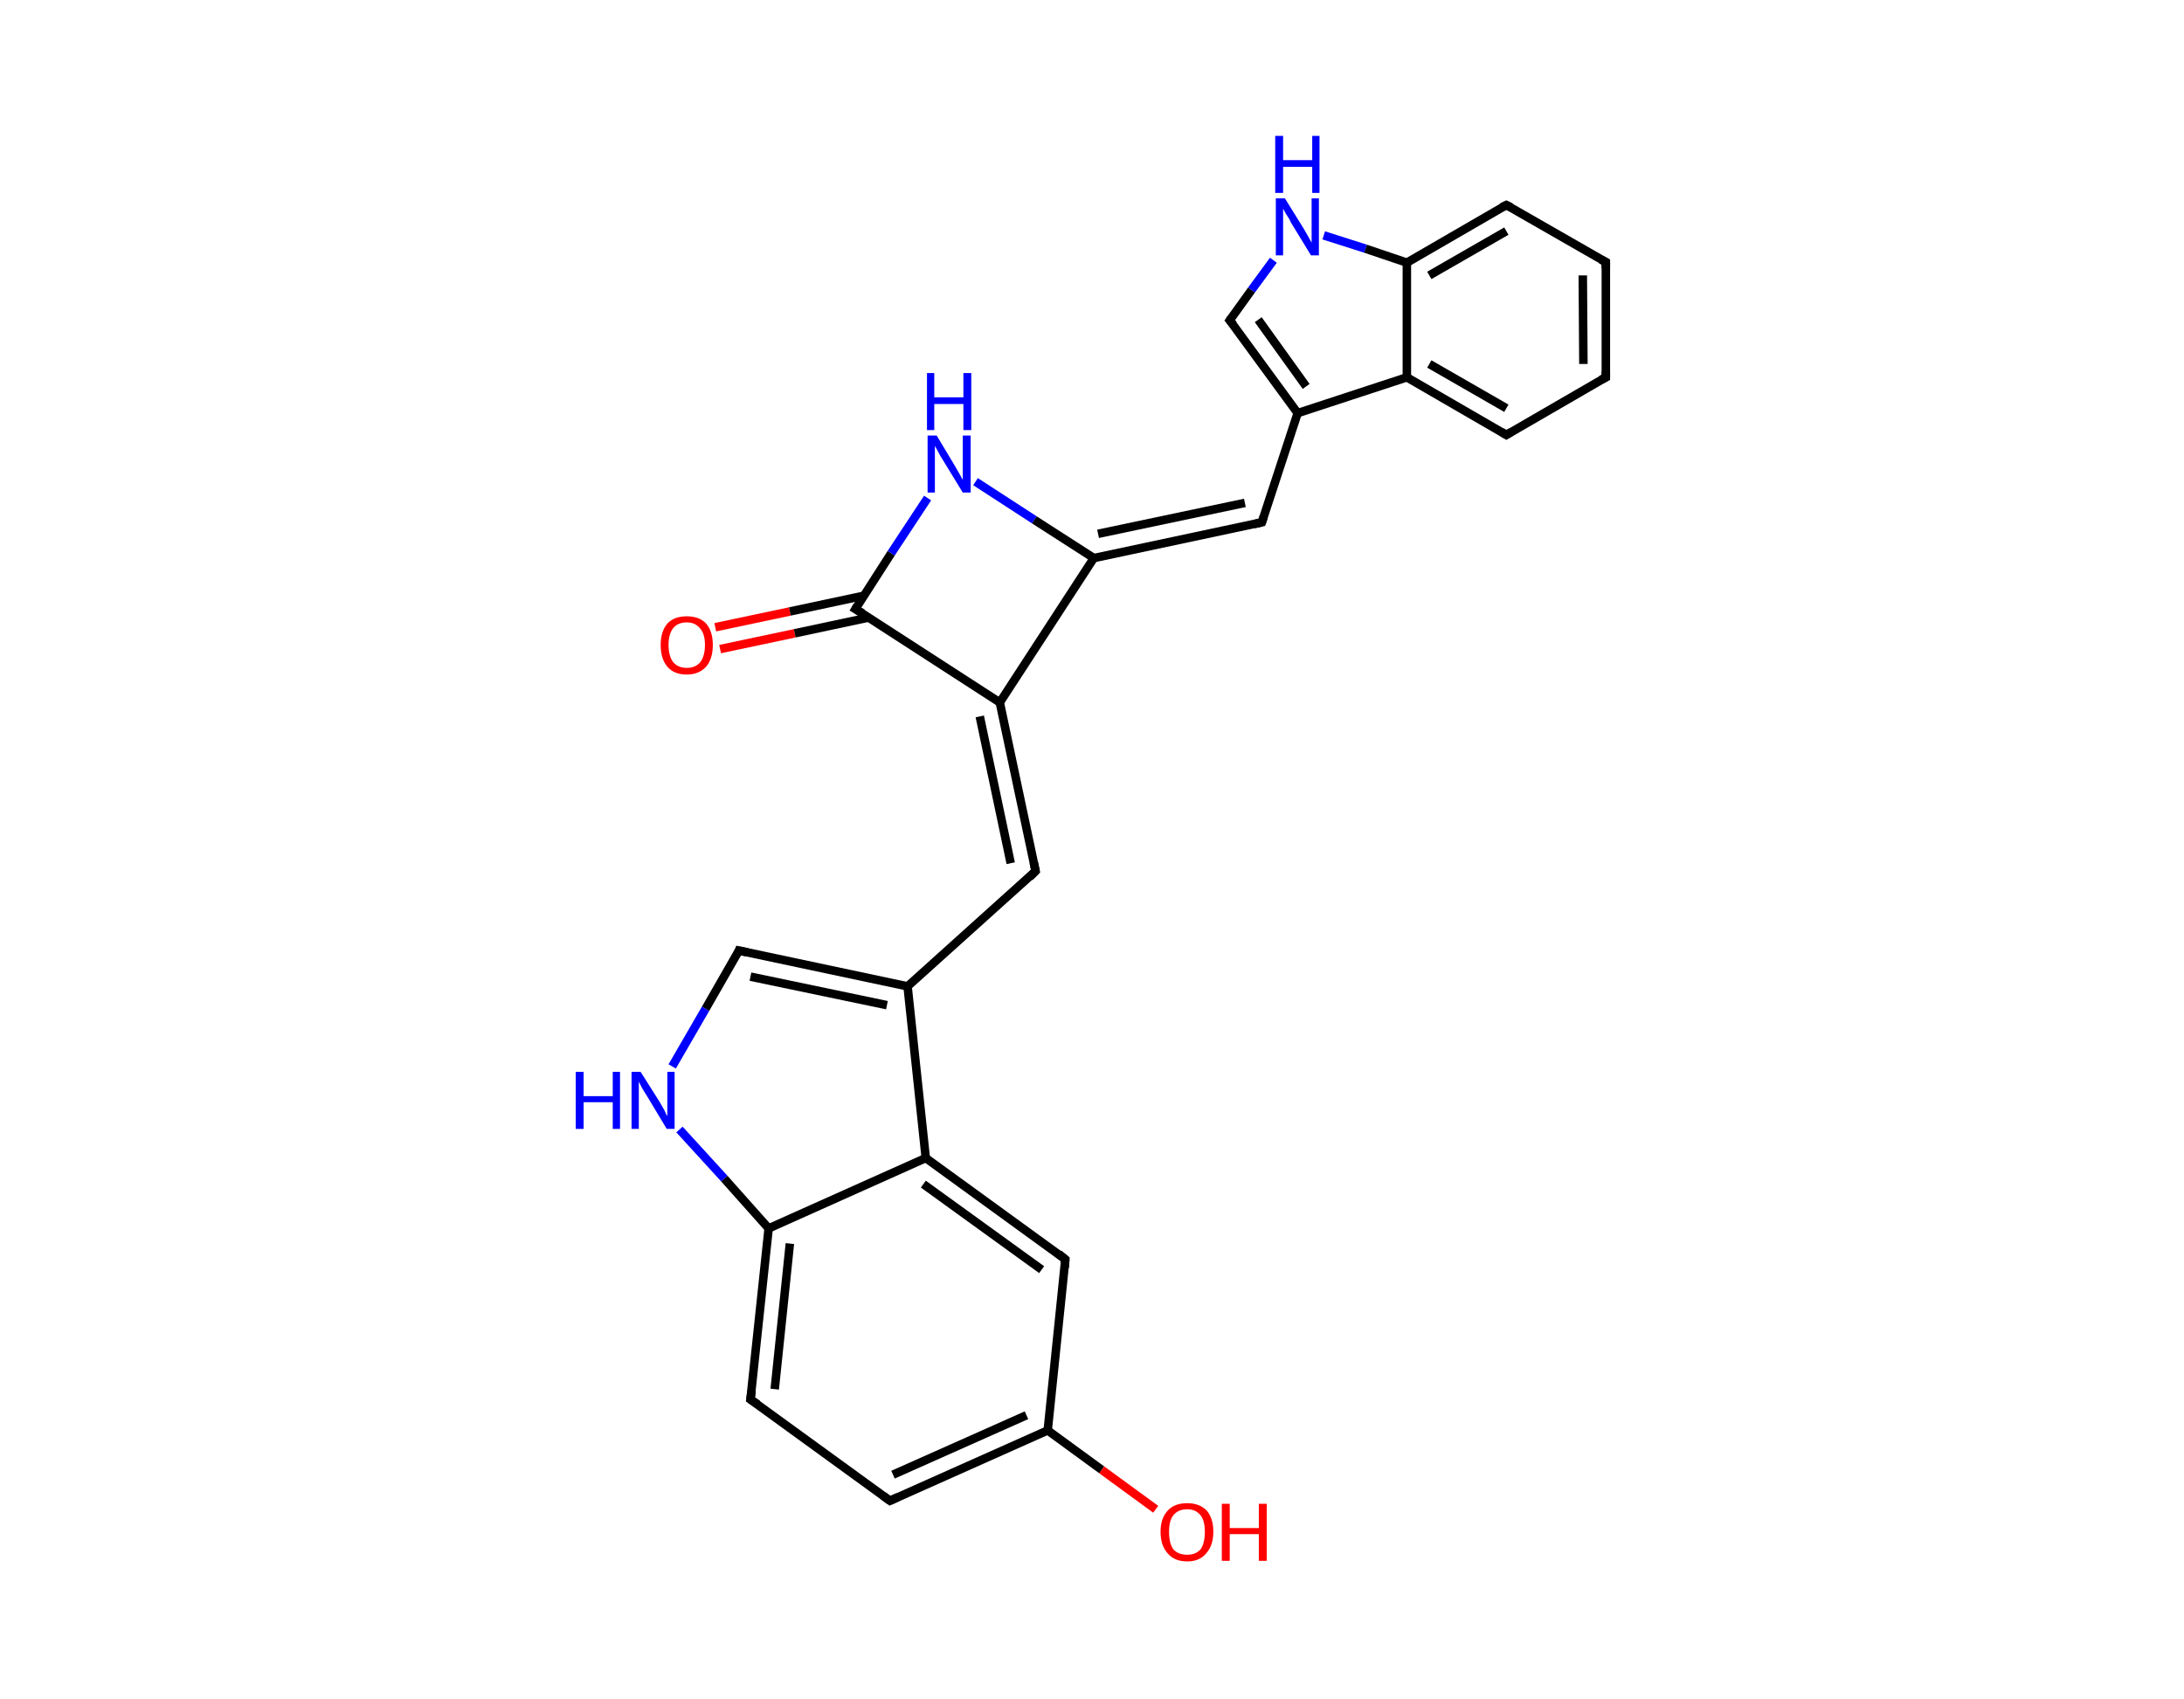
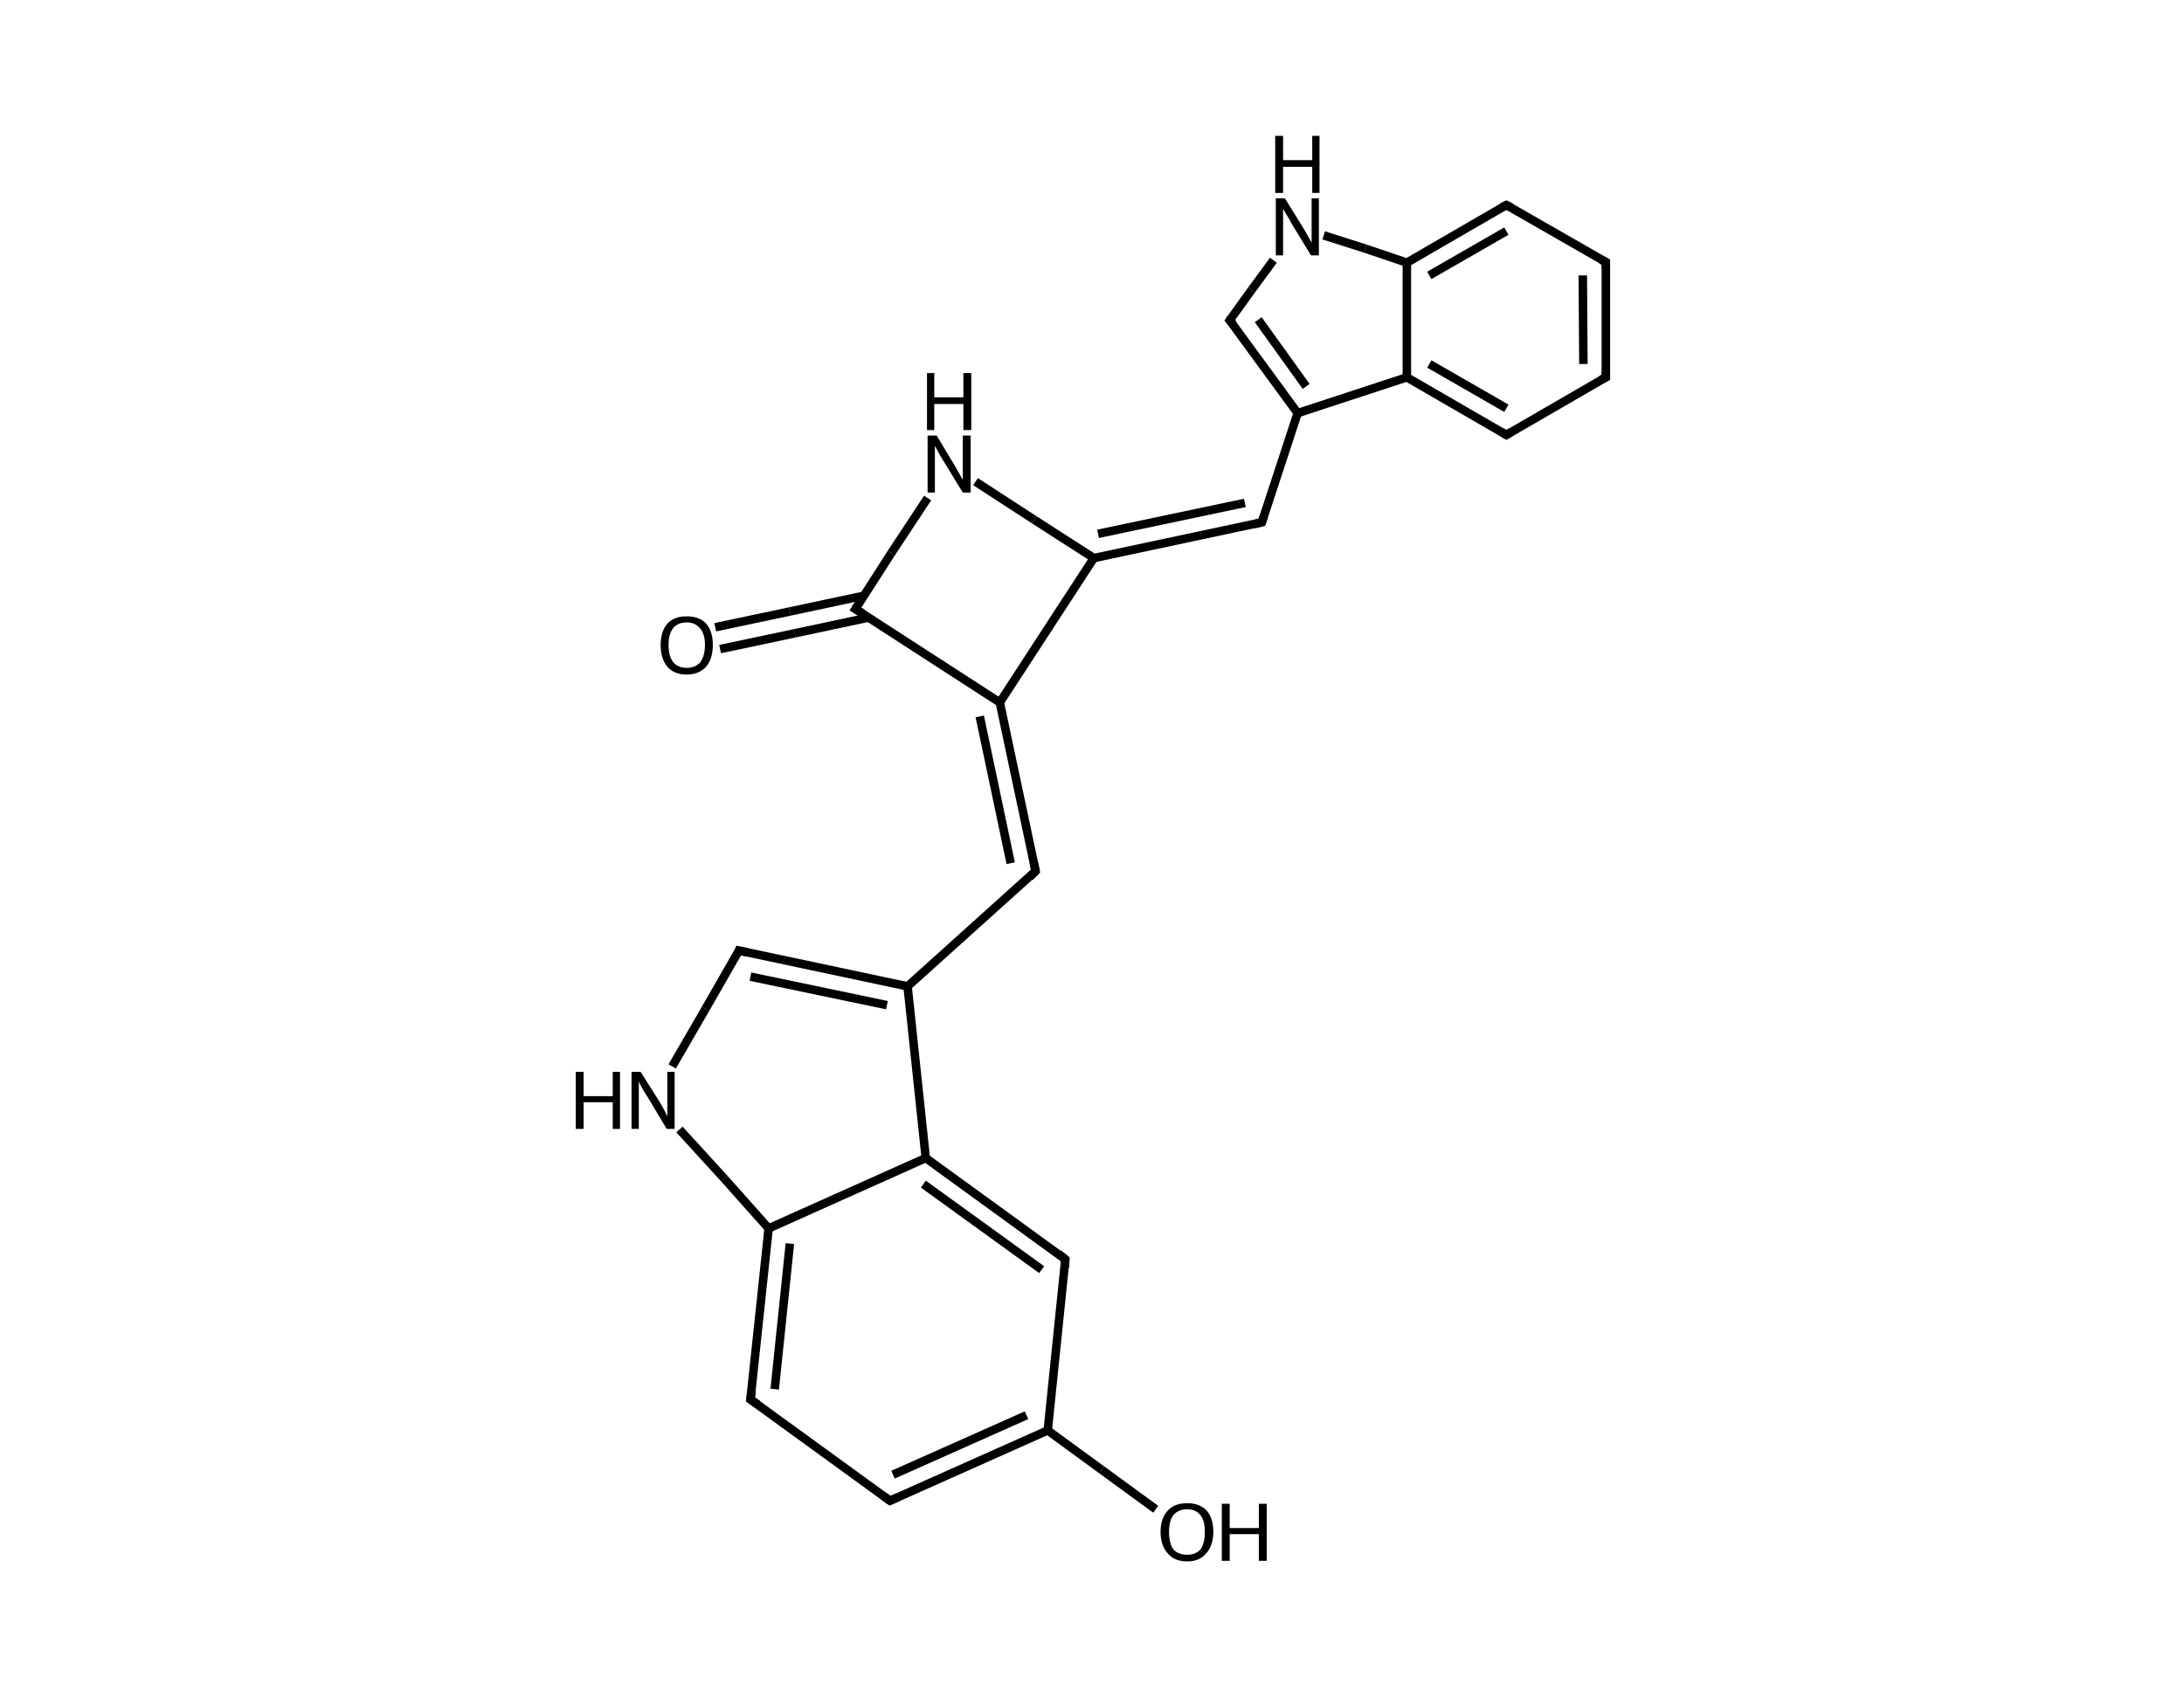
<svg xmlns="http://www.w3.org/2000/svg" version="1.1" baseProfile="full" xml:space="preserve" width="360px" height="280px" viewBox="0 0 360 280">
-   <path class="bond-0 atom-0 atom-1" d="M 117.9,103.4 L 130.2,100.8" style="fill:none;fill-rule:evenodd;stroke:#FF0000;stroke-width:1.4px;stroke-linecap:butt;stroke-linejoin:miter;stroke-opacity:1" />
+   <path class="bond-0 atom-0 atom-1" d="M 117.9,103.4 L 130.2,100.8" style="fill:none;fill-rule:evenodd;stroke:#000000;stroke-width:1.4px;stroke-linecap:butt;stroke-linejoin:miter;stroke-opacity:1" />
  <path class="bond-0 atom-0 atom-1" d="M 130.2,100.8 L 142.4,98.2" style="fill:none;fill-rule:evenodd;stroke:#000000;stroke-width:1.4px;stroke-linecap:butt;stroke-linejoin:miter;stroke-opacity:1" />
-   <path class="bond-0 atom-0 atom-1" d="M 118.7,107.0 L 131.0,104.4" style="fill:none;fill-rule:evenodd;stroke:#FF0000;stroke-width:1.4px;stroke-linecap:butt;stroke-linejoin:miter;stroke-opacity:1" />
+   <path class="bond-0 atom-0 atom-1" d="M 118.7,107.0 L 131.0,104.4" style="fill:none;fill-rule:evenodd;stroke:#000000;stroke-width:1.4px;stroke-linecap:butt;stroke-linejoin:miter;stroke-opacity:1" />
  <path class="bond-0 atom-0 atom-1" d="M 131.0,104.4 L 143.2,101.8" style="fill:none;fill-rule:evenodd;stroke:#000000;stroke-width:1.4px;stroke-linecap:butt;stroke-linejoin:miter;stroke-opacity:1" />
  <path class="bond-1 atom-1 atom-2" d="M 141.0,100.4 L 146.9,91.2" style="fill:none;fill-rule:evenodd;stroke:#000000;stroke-width:1.4px;stroke-linecap:butt;stroke-linejoin:miter;stroke-opacity:1" />
-   <path class="bond-1 atom-1 atom-2" d="M 146.9,91.2 L 152.9,82.1" style="fill:none;fill-rule:evenodd;stroke:#0000FF;stroke-width:1.4px;stroke-linecap:butt;stroke-linejoin:miter;stroke-opacity:1" />
-   <path class="bond-2 atom-2 atom-3" d="M 160.8,79.4 L 170.5,85.7" style="fill:none;fill-rule:evenodd;stroke:#0000FF;stroke-width:1.4px;stroke-linecap:butt;stroke-linejoin:miter;stroke-opacity:1" />
+   <path class="bond-1 atom-1 atom-2" d="M 146.9,91.2 L 152.9,82.1" style="fill:none;fill-rule:evenodd;stroke:#000000;stroke-width:1.4px;stroke-linecap:butt;stroke-linejoin:miter;stroke-opacity:1" />
+   <path class="bond-2 atom-2 atom-3" d="M 160.8,79.4 L 170.5,85.7" style="fill:none;fill-rule:evenodd;stroke:#000000;stroke-width:1.4px;stroke-linecap:butt;stroke-linejoin:miter;stroke-opacity:1" />
  <path class="bond-2 atom-2 atom-3" d="M 170.5,85.7 L 180.3,92.0" style="fill:none;fill-rule:evenodd;stroke:#000000;stroke-width:1.4px;stroke-linecap:butt;stroke-linejoin:miter;stroke-opacity:1" />
  <path class="bond-3 atom-3 atom-4" d="M 180.3,92.0 L 208.0,86.1" style="fill:none;fill-rule:evenodd;stroke:#000000;stroke-width:1.4px;stroke-linecap:butt;stroke-linejoin:miter;stroke-opacity:1" />
  <path class="bond-3 atom-3 atom-4" d="M 181.0,88.0 L 205.2,82.9" style="fill:none;fill-rule:evenodd;stroke:#000000;stroke-width:1.4px;stroke-linecap:butt;stroke-linejoin:miter;stroke-opacity:1" />
  <path class="bond-4 atom-4 atom-5" d="M 208.0,86.1 L 213.9,68.1" style="fill:none;fill-rule:evenodd;stroke:#000000;stroke-width:1.4px;stroke-linecap:butt;stroke-linejoin:miter;stroke-opacity:1" />
  <path class="bond-5 atom-5 atom-6" d="M 213.9,68.1 L 202.7,52.8" style="fill:none;fill-rule:evenodd;stroke:#000000;stroke-width:1.4px;stroke-linecap:butt;stroke-linejoin:miter;stroke-opacity:1" />
  <path class="bond-5 atom-5 atom-6" d="M 215.3,63.7 L 207.4,52.7" style="fill:none;fill-rule:evenodd;stroke:#000000;stroke-width:1.4px;stroke-linecap:butt;stroke-linejoin:miter;stroke-opacity:1" />
  <path class="bond-6 atom-6 atom-7" d="M 202.7,52.8 L 206.3,47.8" style="fill:none;fill-rule:evenodd;stroke:#000000;stroke-width:1.4px;stroke-linecap:butt;stroke-linejoin:miter;stroke-opacity:1" />
-   <path class="bond-6 atom-6 atom-7" d="M 206.3,47.8 L 209.9,42.9" style="fill:none;fill-rule:evenodd;stroke:#0000FF;stroke-width:1.4px;stroke-linecap:butt;stroke-linejoin:miter;stroke-opacity:1" />
-   <path class="bond-7 atom-7 atom-8" d="M 218.2,38.8 L 225.1,41.0" style="fill:none;fill-rule:evenodd;stroke:#0000FF;stroke-width:1.4px;stroke-linecap:butt;stroke-linejoin:miter;stroke-opacity:1" />
+   <path class="bond-6 atom-6 atom-7" d="M 206.3,47.8 L 209.9,42.9" style="fill:none;fill-rule:evenodd;stroke:#000000;stroke-width:1.4px;stroke-linecap:butt;stroke-linejoin:miter;stroke-opacity:1" />
+   <path class="bond-7 atom-7 atom-8" d="M 218.2,38.8 L 225.1,41.0" style="fill:none;fill-rule:evenodd;stroke:#000000;stroke-width:1.4px;stroke-linecap:butt;stroke-linejoin:miter;stroke-opacity:1" />
  <path class="bond-7 atom-7 atom-8" d="M 225.1,41.0 L 231.9,43.3" style="fill:none;fill-rule:evenodd;stroke:#000000;stroke-width:1.4px;stroke-linecap:butt;stroke-linejoin:miter;stroke-opacity:1" />
  <path class="bond-8 atom-8 atom-9" d="M 231.9,43.3 L 248.3,33.8" style="fill:none;fill-rule:evenodd;stroke:#000000;stroke-width:1.4px;stroke-linecap:butt;stroke-linejoin:miter;stroke-opacity:1" />
  <path class="bond-8 atom-8 atom-9" d="M 235.6,45.4 L 248.3,38.1" style="fill:none;fill-rule:evenodd;stroke:#000000;stroke-width:1.4px;stroke-linecap:butt;stroke-linejoin:miter;stroke-opacity:1" />
  <path class="bond-9 atom-9 atom-10" d="M 248.3,33.8 L 264.7,43.2" style="fill:none;fill-rule:evenodd;stroke:#000000;stroke-width:1.4px;stroke-linecap:butt;stroke-linejoin:miter;stroke-opacity:1" />
  <path class="bond-10 atom-10 atom-11" d="M 264.7,43.2 L 264.7,62.2" style="fill:none;fill-rule:evenodd;stroke:#000000;stroke-width:1.4px;stroke-linecap:butt;stroke-linejoin:miter;stroke-opacity:1" />
  <path class="bond-10 atom-10 atom-11" d="M 260.9,45.4 L 261.0,60.0" style="fill:none;fill-rule:evenodd;stroke:#000000;stroke-width:1.4px;stroke-linecap:butt;stroke-linejoin:miter;stroke-opacity:1" />
  <path class="bond-11 atom-11 atom-12" d="M 264.7,62.2 L 248.3,71.7" style="fill:none;fill-rule:evenodd;stroke:#000000;stroke-width:1.4px;stroke-linecap:butt;stroke-linejoin:miter;stroke-opacity:1" />
  <path class="bond-12 atom-12 atom-13" d="M 248.3,71.7 L 231.9,62.2" style="fill:none;fill-rule:evenodd;stroke:#000000;stroke-width:1.4px;stroke-linecap:butt;stroke-linejoin:miter;stroke-opacity:1" />
  <path class="bond-12 atom-12 atom-13" d="M 248.3,67.3 L 235.6,60.0" style="fill:none;fill-rule:evenodd;stroke:#000000;stroke-width:1.4px;stroke-linecap:butt;stroke-linejoin:miter;stroke-opacity:1" />
  <path class="bond-13 atom-3 atom-14" d="M 180.3,92.0 L 164.8,115.8" style="fill:none;fill-rule:evenodd;stroke:#000000;stroke-width:1.4px;stroke-linecap:butt;stroke-linejoin:miter;stroke-opacity:1" />
  <path class="bond-14 atom-14 atom-15" d="M 164.8,115.8 L 170.7,143.6" style="fill:none;fill-rule:evenodd;stroke:#000000;stroke-width:1.4px;stroke-linecap:butt;stroke-linejoin:miter;stroke-opacity:1" />
  <path class="bond-14 atom-14 atom-15" d="M 161.5,118.1 L 166.6,142.3" style="fill:none;fill-rule:evenodd;stroke:#000000;stroke-width:1.4px;stroke-linecap:butt;stroke-linejoin:miter;stroke-opacity:1" />
  <path class="bond-15 atom-15 atom-16" d="M 170.7,143.6 L 149.6,162.6" style="fill:none;fill-rule:evenodd;stroke:#000000;stroke-width:1.4px;stroke-linecap:butt;stroke-linejoin:miter;stroke-opacity:1" />
  <path class="bond-16 atom-16 atom-17" d="M 149.6,162.6 L 121.8,156.7" style="fill:none;fill-rule:evenodd;stroke:#000000;stroke-width:1.4px;stroke-linecap:butt;stroke-linejoin:miter;stroke-opacity:1" />
  <path class="bond-16 atom-16 atom-17" d="M 146.2,165.7 L 123.7,161.0" style="fill:none;fill-rule:evenodd;stroke:#000000;stroke-width:1.4px;stroke-linecap:butt;stroke-linejoin:miter;stroke-opacity:1" />
  <path class="bond-17 atom-17 atom-18" d="M 121.8,156.7 L 116.3,166.3" style="fill:none;fill-rule:evenodd;stroke:#000000;stroke-width:1.4px;stroke-linecap:butt;stroke-linejoin:miter;stroke-opacity:1" />
-   <path class="bond-17 atom-17 atom-18" d="M 116.3,166.3 L 110.8,175.8" style="fill:none;fill-rule:evenodd;stroke:#0000FF;stroke-width:1.4px;stroke-linecap:butt;stroke-linejoin:miter;stroke-opacity:1" />
-   <path class="bond-18 atom-18 atom-19" d="M 112.0,186.2 L 119.4,194.3" style="fill:none;fill-rule:evenodd;stroke:#0000FF;stroke-width:1.4px;stroke-linecap:butt;stroke-linejoin:miter;stroke-opacity:1" />
+   <path class="bond-17 atom-17 atom-18" d="M 116.3,166.3 L 110.8,175.8" style="fill:none;fill-rule:evenodd;stroke:#000000;stroke-width:1.4px;stroke-linecap:butt;stroke-linejoin:miter;stroke-opacity:1" />
+   <path class="bond-18 atom-18 atom-19" d="M 112.0,186.2 L 119.4,194.3" style="fill:none;fill-rule:evenodd;stroke:#000000;stroke-width:1.4px;stroke-linecap:butt;stroke-linejoin:miter;stroke-opacity:1" />
  <path class="bond-18 atom-18 atom-19" d="M 119.4,194.3 L 126.7,202.5" style="fill:none;fill-rule:evenodd;stroke:#000000;stroke-width:1.4px;stroke-linecap:butt;stroke-linejoin:miter;stroke-opacity:1" />
  <path class="bond-19 atom-19 atom-20" d="M 126.7,202.5 L 123.7,230.7" style="fill:none;fill-rule:evenodd;stroke:#000000;stroke-width:1.4px;stroke-linecap:butt;stroke-linejoin:miter;stroke-opacity:1" />
  <path class="bond-19 atom-19 atom-20" d="M 130.2,205.0 L 127.7,229.0" style="fill:none;fill-rule:evenodd;stroke:#000000;stroke-width:1.4px;stroke-linecap:butt;stroke-linejoin:miter;stroke-opacity:1" />
  <path class="bond-20 atom-20 atom-21" d="M 123.7,230.7 L 146.7,247.4" style="fill:none;fill-rule:evenodd;stroke:#000000;stroke-width:1.4px;stroke-linecap:butt;stroke-linejoin:miter;stroke-opacity:1" />
  <path class="bond-21 atom-21 atom-22" d="M 146.7,247.4 L 172.7,235.8" style="fill:none;fill-rule:evenodd;stroke:#000000;stroke-width:1.4px;stroke-linecap:butt;stroke-linejoin:miter;stroke-opacity:1" />
  <path class="bond-21 atom-21 atom-22" d="M 147.2,243.1 L 169.2,233.3" style="fill:none;fill-rule:evenodd;stroke:#000000;stroke-width:1.4px;stroke-linecap:butt;stroke-linejoin:miter;stroke-opacity:1" />
  <path class="bond-22 atom-22 atom-23" d="M 172.7,235.8 L 181.6,242.3" style="fill:none;fill-rule:evenodd;stroke:#000000;stroke-width:1.4px;stroke-linecap:butt;stroke-linejoin:miter;stroke-opacity:1" />
-   <path class="bond-22 atom-22 atom-23" d="M 181.6,242.3 L 190.5,248.8" style="fill:none;fill-rule:evenodd;stroke:#FF0000;stroke-width:1.4px;stroke-linecap:butt;stroke-linejoin:miter;stroke-opacity:1" />
+   <path class="bond-22 atom-22 atom-23" d="M 181.6,242.3 L 190.5,248.8" style="fill:none;fill-rule:evenodd;stroke:#000000;stroke-width:1.4px;stroke-linecap:butt;stroke-linejoin:miter;stroke-opacity:1" />
  <path class="bond-23 atom-22 atom-24" d="M 172.7,235.8 L 175.6,207.6" style="fill:none;fill-rule:evenodd;stroke:#000000;stroke-width:1.4px;stroke-linecap:butt;stroke-linejoin:miter;stroke-opacity:1" />
  <path class="bond-24 atom-24 atom-25" d="M 175.6,207.6 L 152.6,190.9" style="fill:none;fill-rule:evenodd;stroke:#000000;stroke-width:1.4px;stroke-linecap:butt;stroke-linejoin:miter;stroke-opacity:1" />
  <path class="bond-24 atom-24 atom-25" d="M 171.7,209.3 L 152.2,195.2" style="fill:none;fill-rule:evenodd;stroke:#000000;stroke-width:1.4px;stroke-linecap:butt;stroke-linejoin:miter;stroke-opacity:1" />
  <path class="bond-25 atom-14 atom-1" d="M 164.8,115.8 L 141.0,100.4" style="fill:none;fill-rule:evenodd;stroke:#000000;stroke-width:1.4px;stroke-linecap:butt;stroke-linejoin:miter;stroke-opacity:1" />
  <path class="bond-26 atom-25 atom-16" d="M 152.6,190.9 L 149.6,162.6" style="fill:none;fill-rule:evenodd;stroke:#000000;stroke-width:1.4px;stroke-linecap:butt;stroke-linejoin:miter;stroke-opacity:1" />
  <path class="bond-27 atom-13 atom-5" d="M 231.9,62.2 L 213.9,68.1" style="fill:none;fill-rule:evenodd;stroke:#000000;stroke-width:1.4px;stroke-linecap:butt;stroke-linejoin:miter;stroke-opacity:1" />
  <path class="bond-28 atom-25 atom-19" d="M 152.6,190.9 L 126.7,202.5" style="fill:none;fill-rule:evenodd;stroke:#000000;stroke-width:1.4px;stroke-linecap:butt;stroke-linejoin:miter;stroke-opacity:1" />
  <path class="bond-29 atom-13 atom-8" d="M 231.9,62.2 L 231.9,43.3" style="fill:none;fill-rule:evenodd;stroke:#000000;stroke-width:1.4px;stroke-linecap:butt;stroke-linejoin:miter;stroke-opacity:1" />
  <path d="M 141.3,99.9 L 141.0,100.4 L 142.2,101.1" style="fill:none;stroke:#000000;stroke-width:1.4px;stroke-linecap:butt;stroke-linejoin:miter;stroke-opacity:1;" />
  <path d="M 206.7,86.4 L 208.0,86.1 L 208.3,85.2" style="fill:none;stroke:#000000;stroke-width:1.4px;stroke-linecap:butt;stroke-linejoin:miter;stroke-opacity:1;" />
  <path d="M 203.3,53.5 L 202.7,52.8 L 202.9,52.5" style="fill:none;stroke:#000000;stroke-width:1.4px;stroke-linecap:butt;stroke-linejoin:miter;stroke-opacity:1;" />
  <path d="M 247.5,34.2 L 248.3,33.8 L 249.1,34.2" style="fill:none;stroke:#000000;stroke-width:1.4px;stroke-linecap:butt;stroke-linejoin:miter;stroke-opacity:1;" />
  <path d="M 263.9,42.8 L 264.7,43.2 L 264.7,44.2" style="fill:none;stroke:#000000;stroke-width:1.4px;stroke-linecap:butt;stroke-linejoin:miter;stroke-opacity:1;" />
  <path d="M 264.7,61.2 L 264.7,62.2 L 263.9,62.6" style="fill:none;stroke:#000000;stroke-width:1.4px;stroke-linecap:butt;stroke-linejoin:miter;stroke-opacity:1;" />
  <path d="M 249.1,71.2 L 248.3,71.7 L 247.5,71.2" style="fill:none;stroke:#000000;stroke-width:1.4px;stroke-linecap:butt;stroke-linejoin:miter;stroke-opacity:1;" />
  <path d="M 170.4,142.2 L 170.7,143.6 L 169.7,144.6" style="fill:none;stroke:#000000;stroke-width:1.4px;stroke-linecap:butt;stroke-linejoin:miter;stroke-opacity:1;" />
  <path d="M 123.2,157.0 L 121.8,156.7 L 121.6,157.2" style="fill:none;stroke:#000000;stroke-width:1.4px;stroke-linecap:butt;stroke-linejoin:miter;stroke-opacity:1;" />
  <path d="M 123.9,229.3 L 123.7,230.7 L 124.9,231.5" style="fill:none;stroke:#000000;stroke-width:1.4px;stroke-linecap:butt;stroke-linejoin:miter;stroke-opacity:1;" />
  <path d="M 145.6,246.6 L 146.7,247.4 L 148.0,246.8" style="fill:none;stroke:#000000;stroke-width:1.4px;stroke-linecap:butt;stroke-linejoin:miter;stroke-opacity:1;" />
  <path d="M 175.5,209.0 L 175.6,207.6 L 174.5,206.7" style="fill:none;stroke:#000000;stroke-width:1.4px;stroke-linecap:butt;stroke-linejoin:miter;stroke-opacity:1;" />
-   <path class="atom-0" d="M 108.9 106.3 Q 108.9 104.1, 110.0 102.8 Q 111.1 101.6, 113.2 101.6 Q 115.3 101.6, 116.4 102.8 Q 117.5 104.1, 117.5 106.3 Q 117.5 108.6, 116.4 109.9 Q 115.2 111.2, 113.2 111.2 Q 111.1 111.2, 110.0 109.9 Q 108.9 108.6, 108.9 106.3 M 113.2 110.1 Q 114.6 110.1, 115.4 109.2 Q 116.2 108.2, 116.2 106.3 Q 116.2 104.5, 115.4 103.6 Q 114.6 102.6, 113.2 102.6 Q 111.8 102.6, 111.0 103.5 Q 110.2 104.5, 110.2 106.3 Q 110.2 108.2, 111.0 109.2 Q 111.8 110.1, 113.2 110.1 " fill="#FF0000" />
-   <path class="atom-2" d="M 154.4 71.8 L 157.4 76.8 Q 157.7 77.3, 158.2 78.2 Q 158.7 79.1, 158.7 79.1 L 158.7 71.8 L 160.0 71.8 L 160.0 81.2 L 158.7 81.2 L 155.4 75.8 Q 155.0 75.2, 154.6 74.4 Q 154.2 73.7, 154.1 73.5 L 154.1 81.2 L 152.9 81.2 L 152.9 71.8 L 154.4 71.8 " fill="#0000FF" />
-   <path class="atom-2" d="M 152.8 61.5 L 154.0 61.5 L 154.0 65.5 L 158.8 65.5 L 158.8 61.5 L 160.1 61.5 L 160.1 70.9 L 158.8 70.9 L 158.8 66.6 L 154.0 66.6 L 154.0 70.9 L 152.8 70.9 L 152.8 61.5 " fill="#0000FF" />
-   <path class="atom-7" d="M 211.8 32.7 L 214.9 37.7 Q 215.2 38.2, 215.7 39.1 Q 216.2 40.0, 216.2 40.0 L 216.2 32.7 L 217.4 32.7 L 217.4 42.1 L 216.1 42.1 L 212.8 36.7 Q 212.5 36.0, 212.0 35.3 Q 211.6 34.6, 211.5 34.4 L 211.5 42.1 L 210.3 42.1 L 210.3 32.7 L 211.8 32.7 " fill="#0000FF" />
-   <path class="atom-7" d="M 210.2 22.4 L 211.5 22.4 L 211.5 26.4 L 216.3 26.4 L 216.3 22.4 L 217.5 22.4 L 217.5 31.8 L 216.3 31.8 L 216.3 27.5 L 211.5 27.5 L 211.5 31.8 L 210.2 31.8 L 210.2 22.4 " fill="#0000FF" />
-   <path class="atom-18" d="M 94.9 176.7 L 96.2 176.7 L 96.2 180.7 L 101.0 180.7 L 101.0 176.7 L 102.2 176.7 L 102.2 186.1 L 101.0 186.1 L 101.0 181.7 L 96.2 181.7 L 96.2 186.1 L 94.9 186.1 L 94.9 176.7 " fill="#0000FF" />
-   <path class="atom-18" d="M 105.6 176.7 L 108.7 181.6 Q 109.0 182.1, 109.5 183.0 Q 109.9 183.9, 110.0 184.0 L 110.0 176.7 L 111.2 176.7 L 111.2 186.1 L 109.9 186.1 L 106.6 180.6 Q 106.2 180.0, 105.8 179.3 Q 105.4 178.5, 105.3 178.3 L 105.3 186.1 L 104.1 186.1 L 104.1 176.7 L 105.6 176.7 " fill="#0000FF" />
-   <path class="atom-23" d="M 191.3 252.5 Q 191.3 250.3, 192.5 249.0 Q 193.6 247.8, 195.7 247.8 Q 197.7 247.8, 198.9 249.0 Q 200.0 250.3, 200.0 252.5 Q 200.0 254.8, 198.8 256.1 Q 197.7 257.4, 195.7 257.4 Q 193.6 257.4, 192.5 256.1 Q 191.3 254.8, 191.3 252.5 M 195.7 256.3 Q 197.1 256.3, 197.9 255.4 Q 198.6 254.4, 198.6 252.5 Q 198.6 250.7, 197.9 249.8 Q 197.1 248.8, 195.7 248.8 Q 194.2 248.8, 193.4 249.8 Q 192.7 250.7, 192.7 252.5 Q 192.7 254.4, 193.4 255.4 Q 194.2 256.3, 195.7 256.3 " fill="#FF0000" />
-   <path class="atom-23" d="M 201.4 247.9 L 202.7 247.9 L 202.7 251.9 L 207.5 251.9 L 207.5 247.9 L 208.8 247.9 L 208.8 257.3 L 207.5 257.3 L 207.5 252.9 L 202.7 252.9 L 202.7 257.3 L 201.4 257.3 L 201.4 247.9 " fill="#FF0000" />
+   <path class="atom-0" d="M 108.9 106.3 Q 108.9 104.1, 110.0 102.8 Q 111.1 101.6, 113.2 101.6 Q 115.3 101.6, 116.4 102.8 Q 117.5 104.1, 117.5 106.3 Q 117.5 108.6, 116.4 109.9 Q 115.2 111.2, 113.2 111.2 Q 111.1 111.2, 110.0 109.9 Q 108.9 108.6, 108.9 106.3 M 113.2 110.1 Q 114.6 110.1, 115.4 109.2 Q 116.2 108.2, 116.2 106.3 Q 116.2 104.5, 115.4 103.6 Q 114.6 102.6, 113.2 102.6 Q 111.8 102.6, 111.0 103.5 Q 110.2 104.5, 110.2 106.3 Q 110.2 108.2, 111.0 109.2 Q 111.8 110.1, 113.2 110.1 " fill="#000000" />
+   <path class="atom-2" d="M 154.4 71.8 L 157.4 76.8 Q 157.7 77.3, 158.2 78.2 Q 158.7 79.1, 158.7 79.1 L 158.7 71.8 L 160.0 71.8 L 160.0 81.2 L 158.7 81.2 L 155.4 75.8 Q 155.0 75.2, 154.6 74.4 Q 154.2 73.7, 154.1 73.5 L 154.1 81.2 L 152.9 81.2 L 152.9 71.8 L 154.4 71.8 " fill="#000000" />
+   <path class="atom-2" d="M 152.8 61.5 L 154.0 61.5 L 154.0 65.5 L 158.8 65.5 L 158.8 61.5 L 160.1 61.5 L 160.1 70.9 L 158.8 70.9 L 158.8 66.6 L 154.0 66.6 L 154.0 70.9 L 152.8 70.9 L 152.8 61.5 " fill="#000000" />
+   <path class="atom-7" d="M 211.8 32.7 L 214.9 37.7 Q 215.2 38.2, 215.7 39.1 Q 216.2 40.0, 216.2 40.0 L 216.2 32.7 L 217.4 32.7 L 217.4 42.1 L 216.1 42.1 L 212.8 36.7 Q 212.5 36.0, 212.0 35.3 Q 211.6 34.6, 211.5 34.4 L 211.5 42.1 L 210.3 42.1 L 210.3 32.7 L 211.8 32.7 " fill="#000000" />
+   <path class="atom-7" d="M 210.2 22.4 L 211.5 22.4 L 211.5 26.4 L 216.3 26.4 L 216.3 22.4 L 217.5 22.4 L 217.5 31.8 L 216.3 31.8 L 216.3 27.5 L 211.5 27.5 L 211.5 31.8 L 210.2 31.8 L 210.2 22.4 " fill="#000000" />
+   <path class="atom-18" d="M 94.9 176.7 L 96.2 176.7 L 96.2 180.7 L 101.0 180.7 L 101.0 176.7 L 102.2 176.7 L 102.2 186.1 L 101.0 186.1 L 101.0 181.7 L 96.2 181.7 L 96.2 186.1 L 94.9 186.1 L 94.9 176.7 " fill="#000000" />
+   <path class="atom-18" d="M 105.6 176.7 L 108.7 181.6 Q 109.0 182.1, 109.5 183.0 Q 109.9 183.9, 110.0 184.0 L 110.0 176.7 L 111.2 176.7 L 111.2 186.1 L 109.9 186.1 L 106.6 180.6 Q 106.2 180.0, 105.8 179.3 Q 105.4 178.5, 105.3 178.3 L 105.3 186.1 L 104.1 186.1 L 104.1 176.7 L 105.6 176.7 " fill="#000000" />
+   <path class="atom-23" d="M 191.3 252.5 Q 191.3 250.3, 192.5 249.0 Q 193.6 247.8, 195.7 247.8 Q 197.7 247.8, 198.9 249.0 Q 200.0 250.3, 200.0 252.5 Q 200.0 254.8, 198.8 256.1 Q 197.7 257.4, 195.7 257.4 Q 193.6 257.4, 192.5 256.1 Q 191.3 254.8, 191.3 252.5 M 195.7 256.3 Q 197.1 256.3, 197.9 255.4 Q 198.6 254.4, 198.6 252.5 Q 198.6 250.7, 197.9 249.8 Q 197.1 248.8, 195.7 248.8 Q 194.2 248.8, 193.4 249.8 Q 192.7 250.7, 192.7 252.5 Q 192.7 254.4, 193.4 255.4 Q 194.2 256.3, 195.7 256.3 " fill="#000000" />
+   <path class="atom-23" d="M 201.4 247.9 L 202.7 247.9 L 202.7 251.9 L 207.5 251.9 L 207.5 247.9 L 208.8 247.9 L 208.8 257.3 L 207.5 257.3 L 207.5 252.9 L 202.7 252.9 L 202.7 257.3 L 201.4 257.3 L 201.4 247.9 " fill="#000000" />
</svg>
